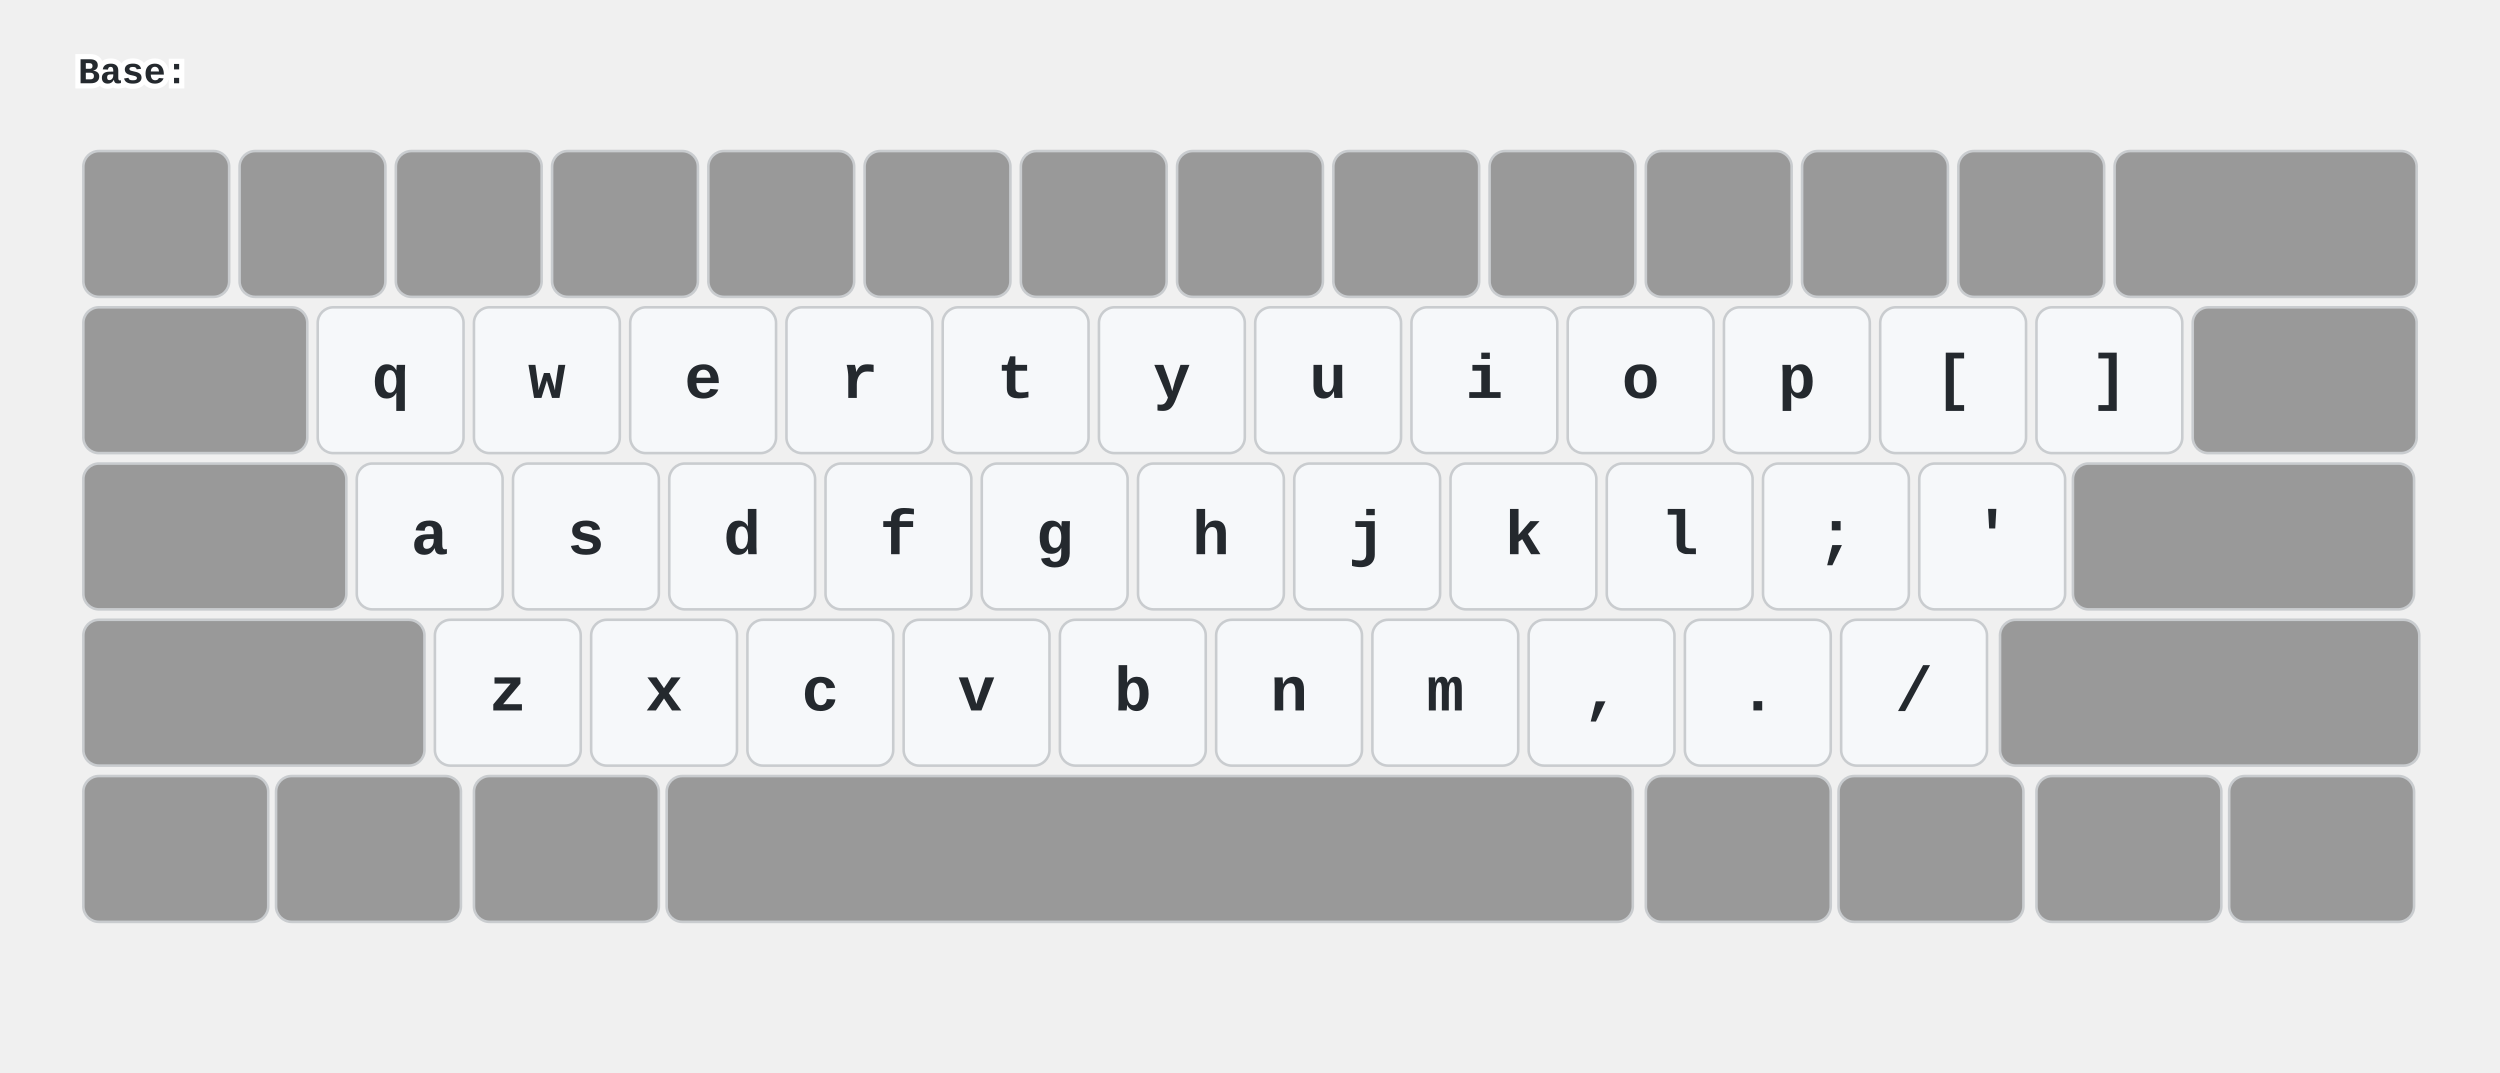
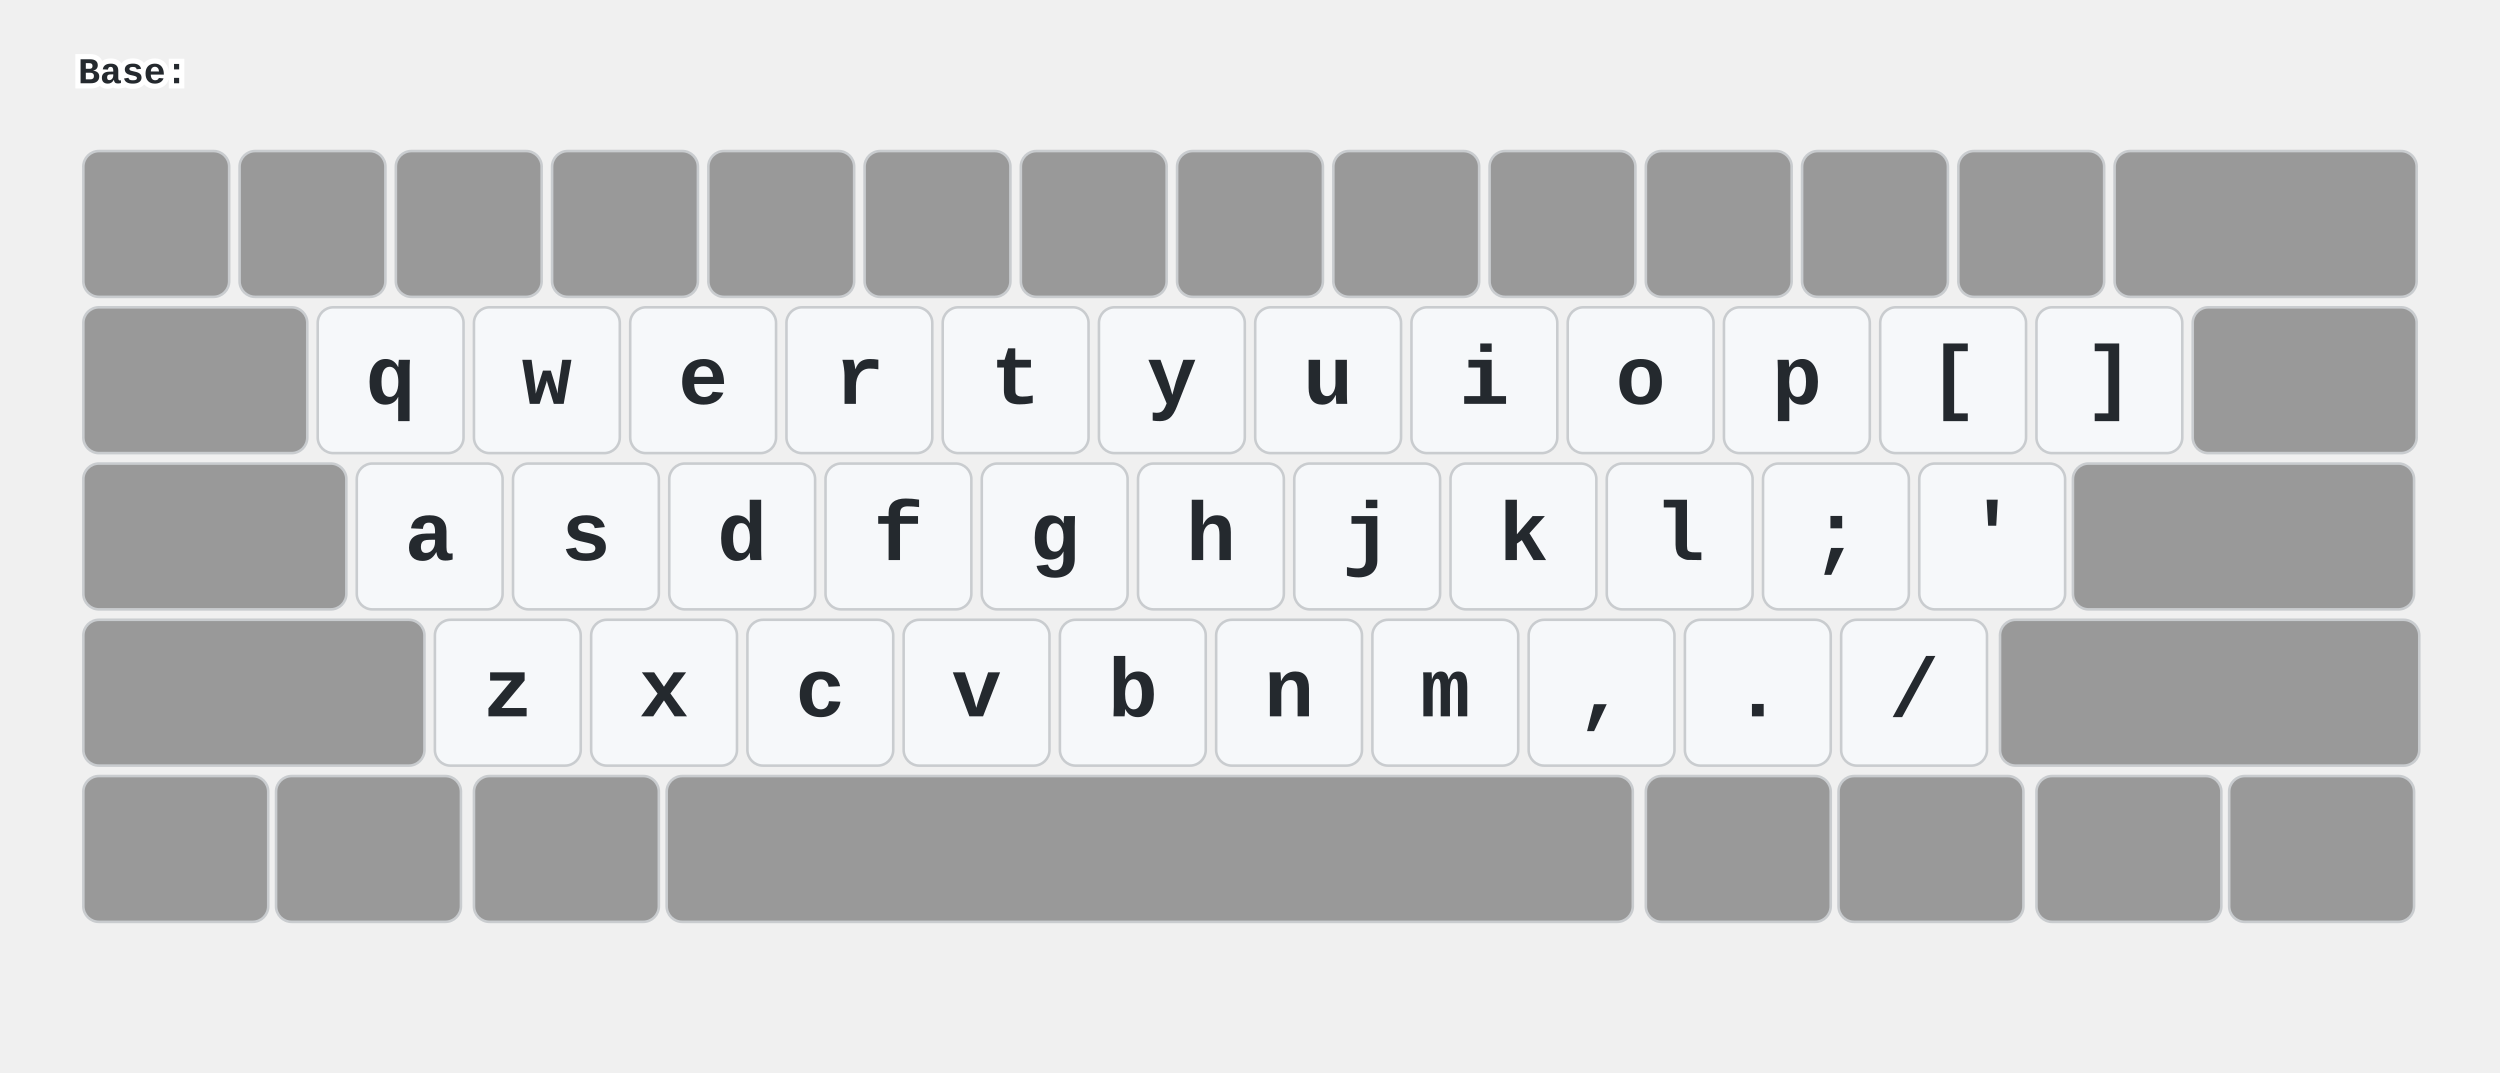
<svg xmlns="http://www.w3.org/2000/svg" width="960" height="412" viewBox="0 0 960 412" class="keymap">
  <style>/* inherit to force styles through use tags */
svg path {
    fill: inherit;
}

/* font and background color specifications */
svg.keymap {
    font-family: SFMono-Regular,Consolas,Liberation Mono,Menlo,monospace;
    font-size: 14px;
    font-kerning: normal;
    text-rendering: optimizeLegibility;
    fill: #24292e;
}

/* default key styling */
rect.key {
    fill: #f6f8fa;
}

rect.key, rect.combo {
    stroke: #c9cccf;
    stroke-width: 1;
}

/* default key side styling, only used is draw_key_sides is set */
rect.side {
    filter: brightness(90%);
}

/* color accent for combo boxes */
rect.combo, rect.combo-separate {
    fill: #cdf;
}

/* color accent for held keys */
rect.held, rect.combo.held {
    fill: #fdd;
}

/* color accent for ghost (optional) keys */
rect.ghost, rect.combo.ghost {
    stroke-dasharray: 4, 4;
    stroke-width: 2;
}

text {
    text-anchor: middle;
    dominant-baseline: middle;
}

/* styling for layer labels */
text.label {
    font-weight: bold;
    text-anchor: start;
    stroke: white;
    stroke-width: 4;
    paint-order: stroke;
}

/* styling for optional footer */
text.footer {
    text-anchor: end;
    dominant-baseline: auto;
    stroke: white;
    stroke-width: 4;
    paint-order: stroke;
}

/* styling for combo tap, and key non-tap label text */
text.combo, text.hold, text.shifted, text.left, text.right {
    font-size: 11px;
}

text.hold {
    text-anchor: middle;
    dominant-baseline: auto;
}

text.shifted {
    text-anchor: middle;
    dominant-baseline: hanging;
}

text.left {
    text-anchor: start;
}

text.right {
    text-anchor: end;
}

text.layer-activator {
    text-decoration: underline;
}

/* styling for hold/shifted label text in combo box */
text.combo.hold, text.combo.shifted, text.combo.left, text.combo.right {
    font-size: 8px;
}

/* lighter symbol for transparent keys */
text.trans {
    fill: #7b7e81;
}

/* styling for combo dendrons */
path.combo {
    stroke-width: 1;
    stroke: gray;
    fill: none;
}

/* Start Tabler Icons Cleanup */
/* cannot use height/width with glyphs */
.icon-tabler &gt; path {
    fill: inherit;
    stroke: inherit;
    stroke-width: 2;
}
/* hide tabler's default box */
.icon-tabler &gt; path[stroke="none"][fill="none"] {
    visibility: hidden;
}
/* End Tabler Icons Cleanup */


                    /* Grey out number row, modifiers, and spacebar by keypos */
                    .keypos-0 rect, .keypos-1 rect, .keypos-2 rect, .keypos-3 rect,
                    .keypos-4 rect, .keypos-5 rect, .keypos-6 rect, .keypos-7 rect,
                    .keypos-8 rect, .keypos-9 rect, .keypos-10 rect, .keypos-11 rect,
                    .keypos-12 rect, .keypos-13 rect,
                    .keypos-14 rect, .keypos-27 rect, .keypos-28 rect, .keypos-40 rect,
                    .keypos-41 rect, .keypos-52 rect,
                    .keypos-53 rect, .keypos-54 rect, .keypos-55 rect, .keypos-56 rect,
                    .keypos-57 rect, .keypos-58 rect, .keypos-59 rect, .keypos-60 rect
                    { fill: #999999 !important; }
                    /* Increase legend size */
-                     .tap { font-size: 24px !important; font-weight: 600 !important; }
+                     .tap { font-size: 32px; font-weight: 900; }
                    /* Fingermap colors (per-key targeting) */
                    
                </style>
  <g transform="translate(30, 0)" class="layer-Base">
    <text x="0" y="28" class="label" id="Base">Base:</text>
    <g transform="translate(0, 56)">
      <g transform="translate(30, 30)" class="key keypos-0">
        <rect rx="6" ry="6" x="-28" y="-28" width="56" height="56" class="key" />
      </g>
      <g transform="translate(90, 30)" class="key keypos-1">
        <rect rx="6" ry="6" x="-28" y="-28" width="56" height="56" class="key" />
      </g>
      <g transform="translate(150, 30)" class="key keypos-2">
        <rect rx="6" ry="6" x="-28" y="-28" width="56" height="56" class="key" />
      </g>
      <g transform="translate(210, 30)" class="key keypos-3">
        <rect rx="6" ry="6" x="-28" y="-28" width="56" height="56" class="key" />
      </g>
      <g transform="translate(270, 30)" class="key keypos-4">
        <rect rx="6" ry="6" x="-28" y="-28" width="56" height="56" class="key" />
      </g>
      <g transform="translate(330, 30)" class="key keypos-5">
        <rect rx="6" ry="6" x="-28" y="-28" width="56" height="56" class="key" />
      </g>
      <g transform="translate(390, 30)" class="key keypos-6">
        <rect rx="6" ry="6" x="-28" y="-28" width="56" height="56" class="key" />
      </g>
      <g transform="translate(450, 30)" class="key keypos-7">
        <rect rx="6" ry="6" x="-28" y="-28" width="56" height="56" class="key" />
      </g>
      <g transform="translate(510, 30)" class="key keypos-8">
        <rect rx="6" ry="6" x="-28" y="-28" width="56" height="56" class="key" />
      </g>
      <g transform="translate(570, 30)" class="key keypos-9">
        <rect rx="6" ry="6" x="-28" y="-28" width="56" height="56" class="key" />
      </g>
      <g transform="translate(630, 30)" class="key keypos-10">
        <rect rx="6" ry="6" x="-28" y="-28" width="56" height="56" class="key" />
      </g>
      <g transform="translate(690, 30)" class="key keypos-11">
        <rect rx="6" ry="6" x="-28" y="-28" width="56" height="56" class="key" />
      </g>
      <g transform="translate(750, 30)" class="key keypos-12">
        <rect rx="6" ry="6" x="-28" y="-28" width="56" height="56" class="key" />
      </g>
      <g transform="translate(840, 30)" class="key keypos-13">
        <rect rx="6" ry="6" x="-58" y="-28" width="116" height="56" class="key" />
      </g>
      <g transform="translate(45, 90)" class="key keypos-14">
        <rect rx="6" ry="6" x="-43" y="-28" width="86" height="56" class="key" />
      </g>
      <g transform="translate(120, 90)" class="key keypos-15">
        <rect rx="6" ry="6" x="-28" y="-28" width="56" height="56" class="key" />
        <text x="0" y="0" class="key tap">q</text>
      </g>
      <g transform="translate(180, 90)" class="key keypos-16">
        <rect rx="6" ry="6" x="-28" y="-28" width="56" height="56" class="key" />
        <text x="0" y="0" class="key tap">w</text>
      </g>
      <g transform="translate(240, 90)" class="key keypos-17">
        <rect rx="6" ry="6" x="-28" y="-28" width="56" height="56" class="key" />
        <text x="0" y="0" class="key tap">e</text>
      </g>
      <g transform="translate(300, 90)" class="key keypos-18">
        <rect rx="6" ry="6" x="-28" y="-28" width="56" height="56" class="key" />
        <text x="0" y="0" class="key tap">r</text>
      </g>
      <g transform="translate(360, 90)" class="key keypos-19">
        <rect rx="6" ry="6" x="-28" y="-28" width="56" height="56" class="key" />
        <text x="0" y="0" class="key tap">t</text>
      </g>
      <g transform="translate(420, 90)" class="key keypos-20">
        <rect rx="6" ry="6" x="-28" y="-28" width="56" height="56" class="key" />
        <text x="0" y="0" class="key tap">y</text>
      </g>
      <g transform="translate(480, 90)" class="key keypos-21">
        <rect rx="6" ry="6" x="-28" y="-28" width="56" height="56" class="key" />
        <text x="0" y="0" class="key tap">u</text>
      </g>
      <g transform="translate(540, 90)" class="key keypos-22">
        <rect rx="6" ry="6" x="-28" y="-28" width="56" height="56" class="key" />
        <text x="0" y="0" class="key tap">i</text>
      </g>
      <g transform="translate(600, 90)" class="key keypos-23">
        <rect rx="6" ry="6" x="-28" y="-28" width="56" height="56" class="key" />
        <text x="0" y="0" class="key tap">o</text>
      </g>
      <g transform="translate(660, 90)" class="key keypos-24">
        <rect rx="6" ry="6" x="-28" y="-28" width="56" height="56" class="key" />
        <text x="0" y="0" class="key tap">p</text>
      </g>
      <g transform="translate(720, 90)" class="key keypos-25">
        <rect rx="6" ry="6" x="-28" y="-28" width="56" height="56" class="key" />
        <text x="0" y="0" class="key tap">[</text>
      </g>
      <g transform="translate(780, 90)" class="key keypos-26">
        <rect rx="6" ry="6" x="-28" y="-28" width="56" height="56" class="key" />
        <text x="0" y="0" class="key tap">]</text>
      </g>
      <g transform="translate(855, 90)" class="key keypos-27">
        <rect rx="6" ry="6" x="-43" y="-28" width="86" height="56" class="key" />
      </g>
      <g transform="translate(52, 150)" class="key keypos-28">
        <rect rx="6" ry="6" x="-50" y="-28" width="101" height="56" class="key" />
      </g>
      <g transform="translate(135, 150)" class="key keypos-29">
        <rect rx="6" ry="6" x="-28" y="-28" width="56" height="56" class="key" />
        <text x="0" y="0" class="key tap">a</text>
      </g>
      <g transform="translate(195, 150)" class="key keypos-30">
        <rect rx="6" ry="6" x="-28" y="-28" width="56" height="56" class="key" />
        <text x="0" y="0" class="key tap">s</text>
      </g>
      <g transform="translate(255, 150)" class="key keypos-31">
        <rect rx="6" ry="6" x="-28" y="-28" width="56" height="56" class="key" />
        <text x="0" y="0" class="key tap">d</text>
      </g>
      <g transform="translate(315, 150)" class="key keypos-32">
        <rect rx="6" ry="6" x="-28" y="-28" width="56" height="56" class="key" />
        <text x="0" y="0" class="key tap">f</text>
      </g>
      <g transform="translate(375, 150)" class="key keypos-33">
        <rect rx="6" ry="6" x="-28" y="-28" width="56" height="56" class="key" />
        <text x="0" y="0" class="key tap">g</text>
      </g>
      <g transform="translate(435, 150)" class="key keypos-34">
        <rect rx="6" ry="6" x="-28" y="-28" width="56" height="56" class="key" />
        <text x="0" y="0" class="key tap">h</text>
      </g>
      <g transform="translate(495, 150)" class="key keypos-35">
        <rect rx="6" ry="6" x="-28" y="-28" width="56" height="56" class="key" />
        <text x="0" y="0" class="key tap">j</text>
      </g>
      <g transform="translate(555, 150)" class="key keypos-36">
        <rect rx="6" ry="6" x="-28" y="-28" width="56" height="56" class="key" />
        <text x="0" y="0" class="key tap">k</text>
      </g>
      <g transform="translate(615, 150)" class="key keypos-37">
        <rect rx="6" ry="6" x="-28" y="-28" width="56" height="56" class="key" />
        <text x="0" y="0" class="key tap">l</text>
      </g>
      <g transform="translate(675, 150)" class="key keypos-38">
        <rect rx="6" ry="6" x="-28" y="-28" width="56" height="56" class="key" />
        <text x="0" y="0" class="key tap">;</text>
      </g>
      <g transform="translate(735, 150)" class="key keypos-39">
        <rect rx="6" ry="6" x="-28" y="-28" width="56" height="56" class="key" />
        <text x="0" y="0" class="key tap">'</text>
      </g>
      <g transform="translate(832, 150)" class="key keypos-40">
        <rect rx="6" ry="6" x="-66" y="-28" width="131" height="56" class="key" />
      </g>
      <g transform="translate(68, 210)" class="key keypos-41">
        <rect rx="6" ry="6" x="-66" y="-28" width="131" height="56" class="key" />
      </g>
      <g transform="translate(165, 210)" class="key keypos-42">
        <rect rx="6" ry="6" x="-28" y="-28" width="56" height="56" class="key" />
        <text x="0" y="0" class="key tap">z</text>
      </g>
      <g transform="translate(225, 210)" class="key keypos-43">
        <rect rx="6" ry="6" x="-28" y="-28" width="56" height="56" class="key" />
        <text x="0" y="0" class="key tap">x</text>
      </g>
      <g transform="translate(285, 210)" class="key keypos-44">
        <rect rx="6" ry="6" x="-28" y="-28" width="56" height="56" class="key" />
        <text x="0" y="0" class="key tap">c</text>
      </g>
      <g transform="translate(345, 210)" class="key keypos-45">
        <rect rx="6" ry="6" x="-28" y="-28" width="56" height="56" class="key" />
        <text x="0" y="0" class="key tap">v</text>
      </g>
      <g transform="translate(405, 210)" class="key keypos-46">
        <rect rx="6" ry="6" x="-28" y="-28" width="56" height="56" class="key" />
        <text x="0" y="0" class="key tap">b</text>
      </g>
      <g transform="translate(465, 210)" class="key keypos-47">
        <rect rx="6" ry="6" x="-28" y="-28" width="56" height="56" class="key" />
        <text x="0" y="0" class="key tap">n</text>
      </g>
      <g transform="translate(525, 210)" class="key keypos-48">
        <rect rx="6" ry="6" x="-28" y="-28" width="56" height="56" class="key" />
        <text x="0" y="0" class="key tap">m</text>
      </g>
      <g transform="translate(585, 210)" class="key keypos-49">
        <rect rx="6" ry="6" x="-28" y="-28" width="56" height="56" class="key" />
        <text x="0" y="0" class="key tap">,</text>
      </g>
      <g transform="translate(645, 210)" class="key keypos-50">
        <rect rx="6" ry="6" x="-28" y="-28" width="56" height="56" class="key" />
        <text x="0" y="0" class="key tap">.</text>
      </g>
      <g transform="translate(705, 210)" class="key keypos-51">
        <rect rx="6" ry="6" x="-28" y="-28" width="56" height="56" class="key" />
        <text x="0" y="0" class="key tap">/</text>
      </g>
      <g transform="translate(818, 210)" class="key keypos-52">
        <rect rx="6" ry="6" x="-80" y="-28" width="161" height="56" class="key" />
      </g>
      <g transform="translate(38, 270)" class="key keypos-53">
        <rect rx="6" ry="6" x="-36" y="-28" width="71" height="56" class="key" />
      </g>
      <g transform="translate(112, 270)" class="key keypos-54">
        <rect rx="6" ry="6" x="-36" y="-28" width="71" height="56" class="key" />
      </g>
      <g transform="translate(188, 270)" class="key keypos-55">
        <rect rx="6" ry="6" x="-36" y="-28" width="71" height="56" class="key" />
      </g>
      <g transform="translate(412, 270)" class="key keypos-56">
        <rect rx="6" ry="6" x="-186" y="-28" width="371" height="56" class="key" />
      </g>
      <g transform="translate(638, 270)" class="key keypos-57">
        <rect rx="6" ry="6" x="-36" y="-28" width="71" height="56" class="key" />
      </g>
      <g transform="translate(712, 270)" class="key keypos-58">
        <rect rx="6" ry="6" x="-36" y="-28" width="71" height="56" class="key" />
      </g>
      <g transform="translate(788, 270)" class="key keypos-59">
        <rect rx="6" ry="6" x="-36" y="-28" width="71" height="56" class="key" />
      </g>
      <g transform="translate(862, 270)" class="key keypos-60">
        <rect rx="6" ry="6" x="-36" y="-28" width="71" height="56" class="key" />
      </g>
    </g>
  </g>
</svg>
